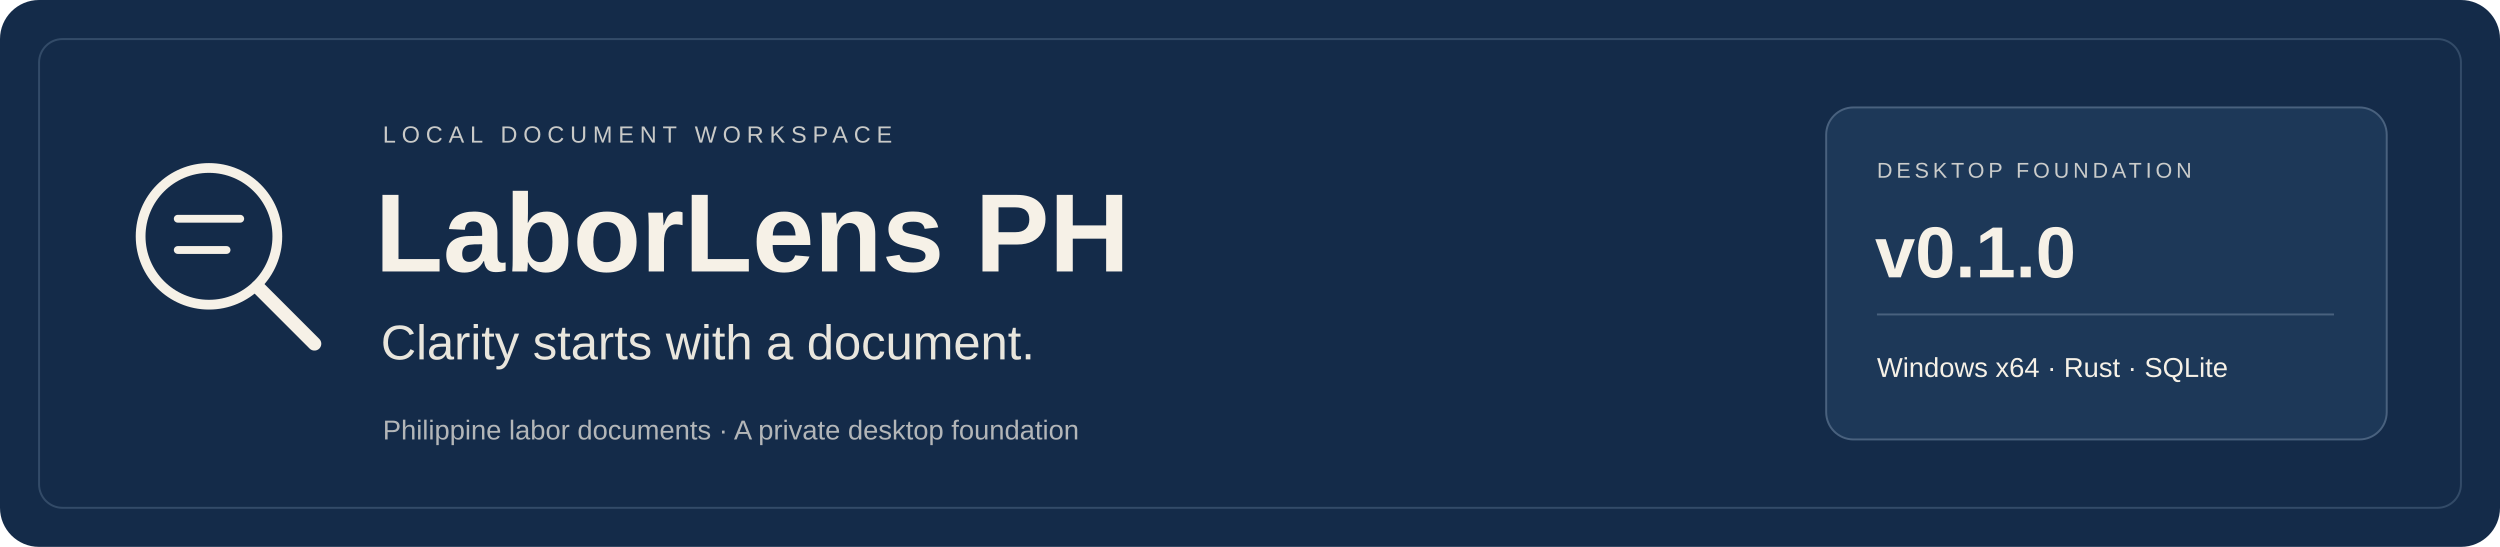
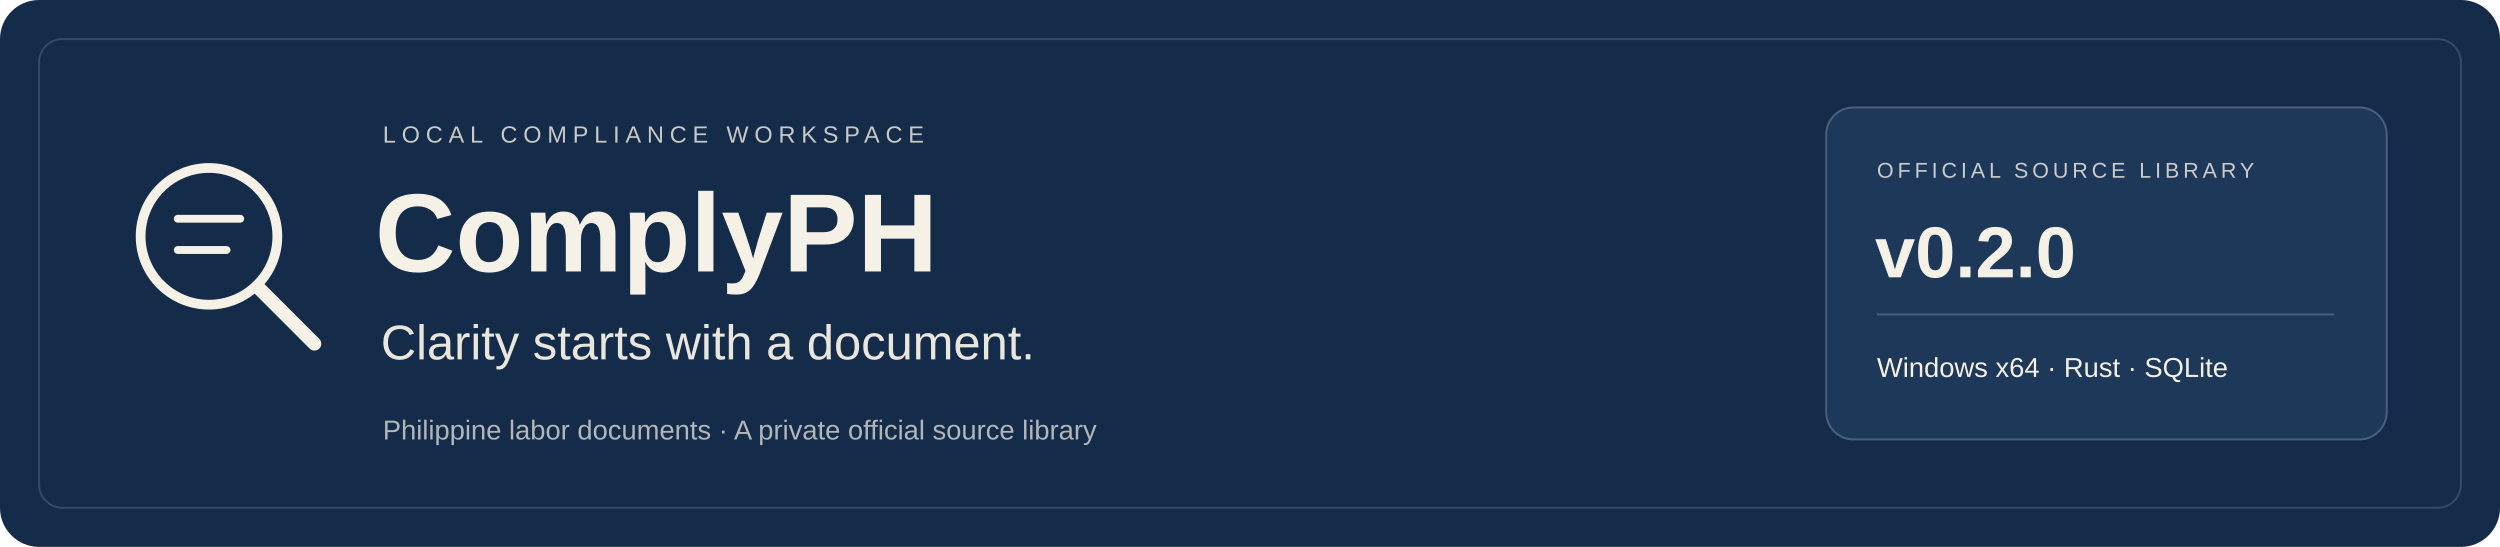
<svg xmlns="http://www.w3.org/2000/svg" width="1280" height="280" viewBox="0 0 1280 280" role="img" aria-labelledby="title desc">
  <rect width="1280" height="280" rx="20" fill="#142B49" />
  <rect x="20" y="20" width="1240" height="240" rx="12" fill="none" stroke="#49617E" stroke-opacity="0.6" />
  <g fill="none" stroke="#F6F1E7" stroke-linecap="round">
    <circle cx="107" cy="121" r="35" stroke-width="5" />
    <path d="m132 147 29 29" stroke-width="7" />
    <path d="M91 112h32M91 128h25" stroke-width="4" />
  </g>
  <g fill="#F6F1E7" font-family="Segoe UI,Arial,sans-serif">
-     <text x="196" y="73" font-size="12" letter-spacing="3" opacity="0.8">LOCAL DOCUMENT WORKSPACE</text>
-     <text x="192" y="139" font-size="57" font-weight="700">LaborLens PH</text>
+     <text x="196" y="73" font-size="12" letter-spacing="3" opacity="0.8">LOCAL COMPLIANCE WORKSPACE</text>
+     <text x="192" y="139" font-size="57" font-weight="700">ComplyPH</text>
    <text x="195" y="184" font-size="25" opacity="0.94">Clarity starts with a document.</text>
-     <text x="196" y="225" font-size="14" opacity="0.7">Philippine labor documents · A private desktop foundation</text>
+     <text x="196" y="225" font-size="14" opacity="0.7">Philippine labor documents · A private official source library</text>
  </g>
  <rect x="935" y="55" width="287" height="170" rx="14" fill="#1D3858" stroke="#49617E" />
  <g fill="#F6F1E7" font-family="Segoe UI,Arial,sans-serif">
-     <text x="961" y="91" font-size="11" letter-spacing="2" opacity="0.8">DESKTOP FOUNDATION</text>
-     <text x="960" y="142" font-size="37" font-weight="700">v0.1.0</text>
+     <text x="961" y="91" font-size="11" letter-spacing="2" opacity="0.8">OFFICIAL SOURCE LIBRARY</text>
+     <text x="960" y="142" font-size="37" font-weight="700">v0.2.0</text>
    <path d="M961 161h234" stroke="#49617E" />
    <text x="961" y="193" font-size="14">Windows x64 · Rust · SQLite</text>
  </g>
</svg>
